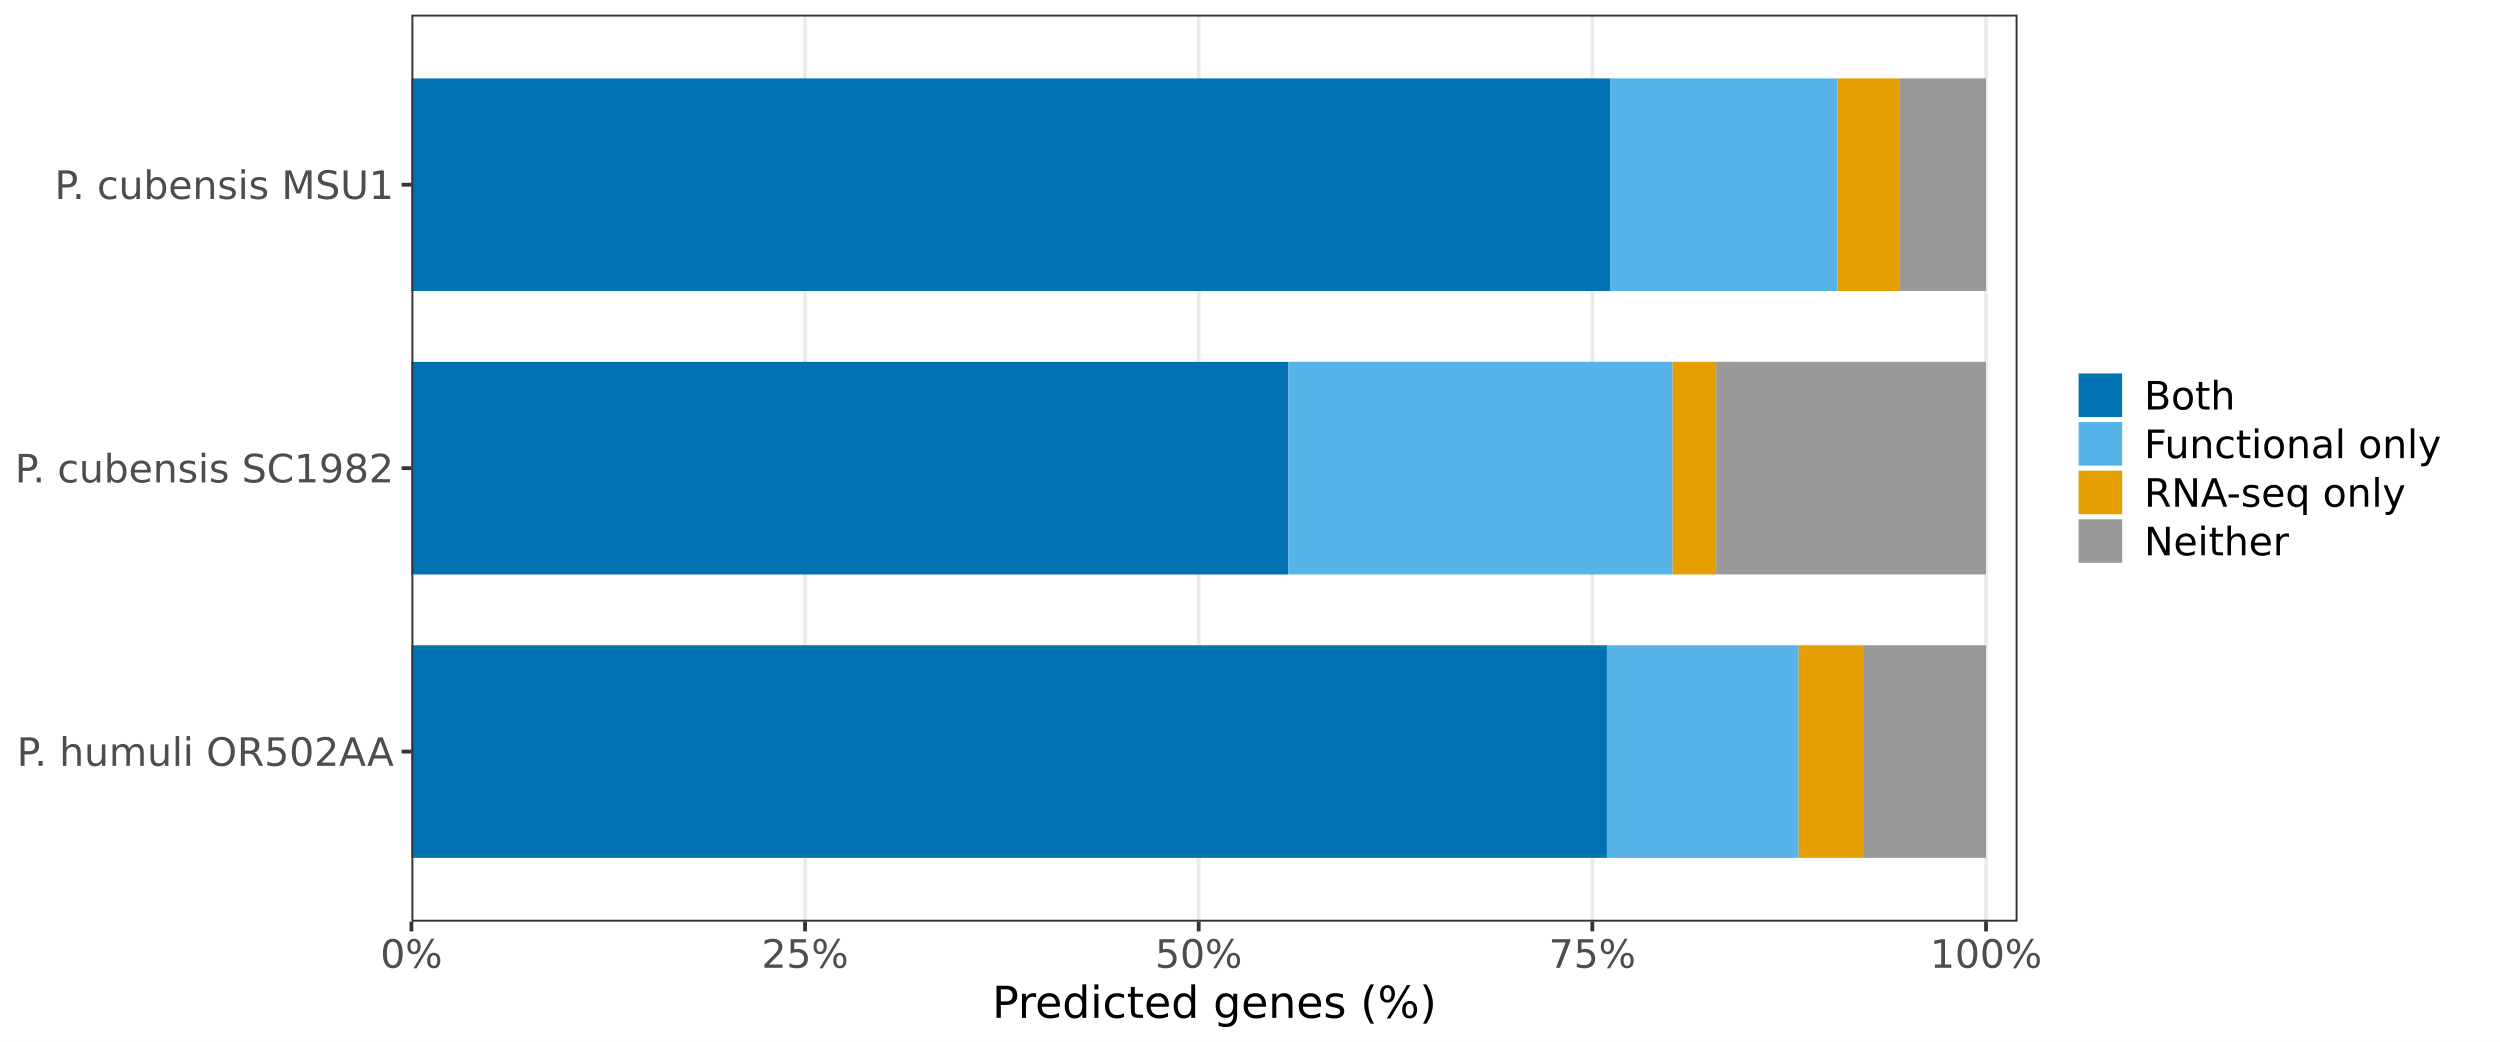
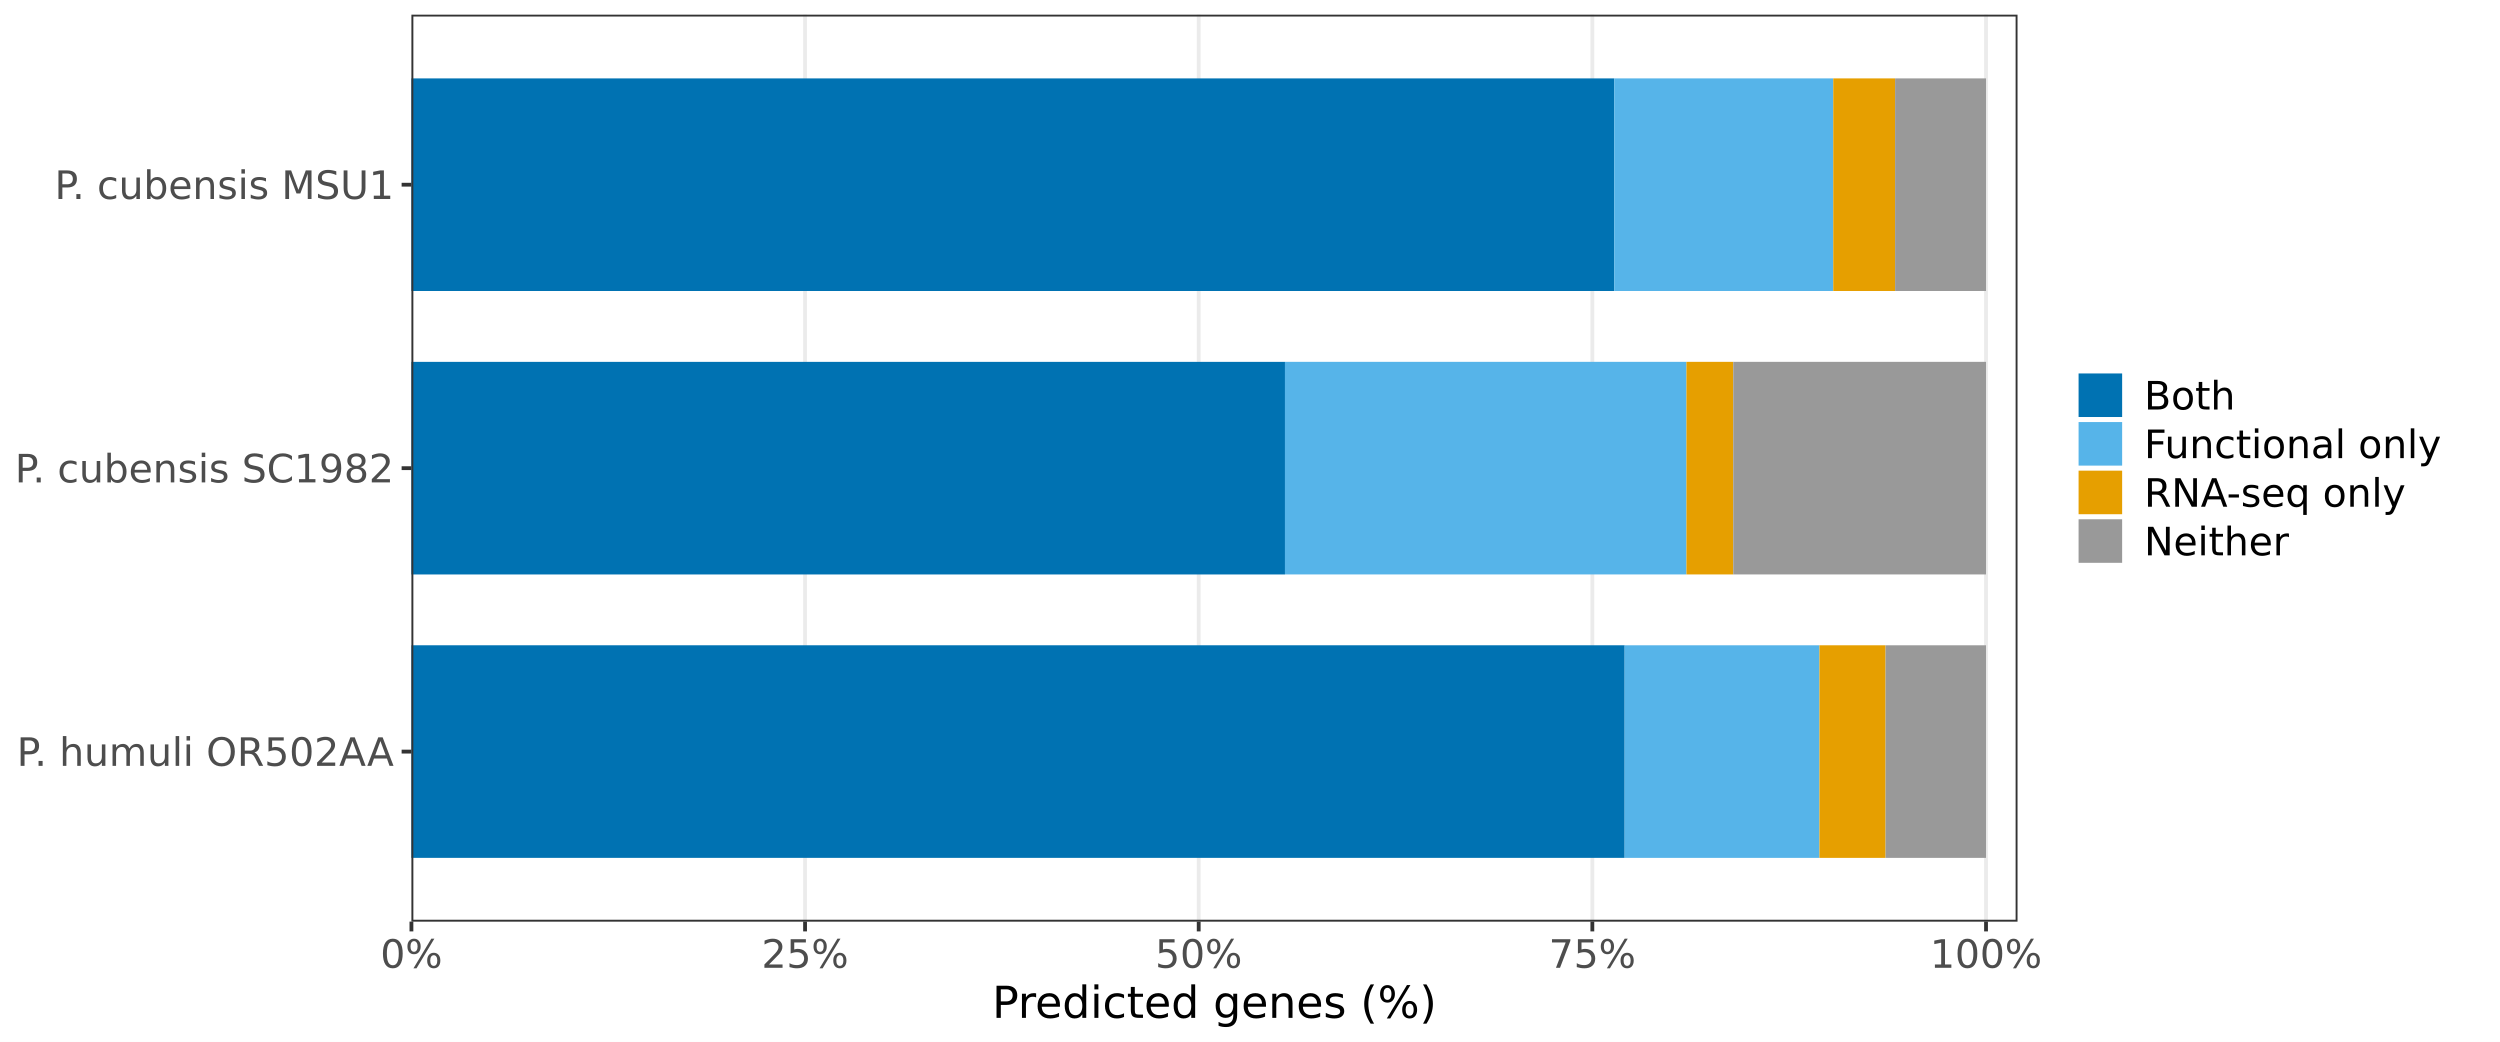
<svg xmlns="http://www.w3.org/2000/svg" width="510.24pt" height="212.60pt" viewBox="0 0 510.24 212.60">
  <g class="svglite">
    <defs>
      <style type="text/css">
    .svglite line, .svglite polyline, .svglite polygon, .svglite path, .svglite rect, .svglite circle {
      fill: none;
      stroke: #000000;
      stroke-linecap: round;
      stroke-linejoin: round;
      stroke-miterlimit: 10.00;
    }
    .svglite text {
      white-space: pre;
    }
    .svglite g.glyphgroup path {
      fill: inherit;
      stroke: none;
    }
  </style>
    </defs>
    <rect width="100%" height="100%" style="stroke: none; fill: #FFFFFF;" />
    <defs>
      <clipPath id="cpMC4wMHw1MTAuMjR8MC4wMHwyMTIuNjA=">
        <rect x="0.00" y="0.00" width="510.24" height="212.60" />
      </clipPath>
    </defs>
    <g clip-path="url(#cpMC4wMHw1MTAuMjR8MC4wMHwyMTIuNjA=)">
      <rect x="-0" y="0.00" width="510.24" height="212.60" style="stroke-width: 0.78; stroke: #FFFFFF; fill: #FFFFFF;" />
    </g>
    <defs>
      <clipPath id="cpODMuOTd8NDExLjc2fDIuOTl8MTg4LjEw">
        <rect x="83.97" y="2.99" width="327.80" height="185.12" />
      </clipPath>
    </defs>
    <g clip-path="url(#cpODMuOTd8NDExLjc2fDIuOTl8MTg4LjEw)">
      <rect x="83.97" y="2.99" width="327.80" height="185.12" style="stroke-width: 0.78; stroke: none; fill: #FFFFFF;" />
      <polyline points="83.97,188.10 83.97,2.99 " style="stroke-width: 0.78; stroke: #EBEBEB; stroke-linecap: butt;" />
      <polyline points="164.31,188.10 164.31,2.99 " style="stroke-width: 0.78; stroke: #EBEBEB; stroke-linecap: butt;" />
      <polyline points="244.65,188.10 244.65,2.99 " style="stroke-width: 0.78; stroke: #EBEBEB; stroke-linecap: butt;" />
      <polyline points="324.99,188.10 324.99,2.99 " style="stroke-width: 0.78; stroke: #EBEBEB; stroke-linecap: butt;" />
      <polyline points="405.34,188.10 405.34,2.99 " style="stroke-width: 0.78; stroke: #EBEBEB; stroke-linecap: butt;" />
-       <rect x="83.97" y="16.00" width="244.62" height="43.39" style="stroke-width: 0.78; stroke: none; stroke-linecap: butt; stroke-linejoin: miter; fill: #0072B2;" />
-       <rect x="328.59" y="16.00" width="46.41" height="43.39" style="stroke-width: 0.78; stroke: none; stroke-linecap: butt; stroke-linejoin: miter; fill: #56B4E9;" />
-       <rect x="375.00" y="16.00" width="12.77" height="43.39" style="stroke-width: 0.78; stroke: none; stroke-linecap: butt; stroke-linejoin: miter; fill: #E69F00;" />
-       <rect x="387.77" y="16.00" width="17.57" height="43.39" style="stroke-width: 0.78; stroke: none; stroke-linecap: butt; stroke-linejoin: miter; fill: #999999;" />
-       <rect x="83.97" y="73.85" width="179.00" height="43.39" style="stroke-width: 0.78; stroke: none; stroke-linecap: butt; stroke-linejoin: miter; fill: #0072B2;" />
-       <rect x="262.97" y="73.85" width="78.41" height="43.39" style="stroke-width: 0.78; stroke: none; stroke-linecap: butt; stroke-linejoin: miter; fill: #56B4E9;" />
-       <rect x="341.38" y="73.85" width="8.89" height="43.39" style="stroke-width: 0.78; stroke: none; stroke-linecap: butt; stroke-linejoin: miter; fill: #E69F00;" />
-       <rect x="350.27" y="73.85" width="55.06" height="43.39" style="stroke-width: 0.78; stroke: none; stroke-linecap: butt; stroke-linejoin: miter; fill: #999999;" />
-       <rect x="83.97" y="131.70" width="244.00" height="43.39" style="stroke-width: 0.78; stroke: none; stroke-linecap: butt; stroke-linejoin: miter; fill: #0072B2;" />
-       <rect x="327.97" y="131.70" width="39.14" height="43.39" style="stroke-width: 0.78; stroke: none; stroke-linecap: butt; stroke-linejoin: miter; fill: #56B4E9;" />
-       <rect x="367.10" y="131.70" width="13.14" height="43.39" style="stroke-width: 0.78; stroke: none; stroke-linecap: butt; stroke-linejoin: miter; fill: #E69F00;" />
-       <rect x="380.25" y="131.70" width="25.09" height="43.39" style="stroke-width: 0.78; stroke: none; stroke-linecap: butt; stroke-linejoin: miter; fill: #999999;" />
+       <rect x="83.97" y="16.00" width="245.49" height="43.39" style="stroke-width: 0.78; stroke: none; stroke-linecap: butt; stroke-linejoin: miter; fill: #0072B2;" />
+       <rect x="329.46" y="16.00" width="44.70" height="43.39" style="stroke-width: 0.78; stroke: none; stroke-linecap: butt; stroke-linejoin: miter; fill: #56B4E9;" />
+       <rect x="374.16" y="16.00" width="12.62" height="43.39" style="stroke-width: 0.78; stroke: none; stroke-linecap: butt; stroke-linejoin: miter; fill: #E69F00;" />
+       <rect x="386.78" y="16.00" width="18.56" height="43.39" style="stroke-width: 0.78; stroke: none; stroke-linecap: butt; stroke-linejoin: miter; fill: #999999;" />
+       <rect x="83.97" y="73.85" width="178.29" height="43.39" style="stroke-width: 0.78; stroke: none; stroke-linecap: butt; stroke-linejoin: miter; fill: #0072B2;" />
+       <rect x="262.25" y="73.85" width="81.95" height="43.39" style="stroke-width: 0.78; stroke: none; stroke-linecap: butt; stroke-linejoin: miter; fill: #56B4E9;" />
+       <rect x="344.20" y="73.85" width="9.55" height="43.39" style="stroke-width: 0.78; stroke: none; stroke-linecap: butt; stroke-linejoin: miter; fill: #E69F00;" />
+       <rect x="353.75" y="73.85" width="51.59" height="43.39" style="stroke-width: 0.78; stroke: none; stroke-linecap: butt; stroke-linejoin: miter; fill: #999999;" />
+       <rect x="83.97" y="131.70" width="247.62" height="43.39" style="stroke-width: 0.78; stroke: none; stroke-linecap: butt; stroke-linejoin: miter; fill: #0072B2;" />
+       <rect x="331.58" y="131.70" width="39.76" height="43.39" style="stroke-width: 0.78; stroke: none; stroke-linecap: butt; stroke-linejoin: miter; fill: #56B4E9;" />
+       <rect x="371.34" y="131.70" width="13.50" height="43.39" style="stroke-width: 0.78; stroke: none; stroke-linecap: butt; stroke-linejoin: miter; fill: #E69F00;" />
+       <rect x="384.84" y="131.70" width="20.50" height="43.39" style="stroke-width: 0.78; stroke: none; stroke-linecap: butt; stroke-linejoin: miter; fill: #999999;" />
      <rect x="83.97" y="2.99" width="327.80" height="185.12" style="stroke-width: 0.78; stroke: #333333;" />
    </g>
    <g clip-path="url(#cpMC4wMHw1MTAuMjR8MC4wMHwyMTIuNjA=)">
      <text x="80.38" y="156.31" text-anchor="end" style="font-size: 8.00px;fill: #4D4D4D; font-family: &quot;DejaVu Sans&quot;;" textLength="76.98px" lengthAdjust="spacingAndGlyphs">P. humuli OR502AA</text>
      <text x="80.38" y="98.46" text-anchor="end" style="font-size: 8.00px;fill: #4D4D4D; font-family: &quot;DejaVu Sans&quot;;" textLength="77.39px" lengthAdjust="spacingAndGlyphs">P. cubensis SC1982</text>
      <text x="80.38" y="40.61" text-anchor="end" style="font-size: 8.00px;fill: #4D4D4D; font-family: &quot;DejaVu Sans&quot;;" textLength="69.28px" lengthAdjust="spacingAndGlyphs">P. cubensis MSU1</text>
      <polyline points="81.97,153.40 83.97,153.40 " style="stroke-width: 0.78; stroke: #333333; stroke-linecap: butt;" />
      <polyline points="81.97,95.55 83.97,95.55 " style="stroke-width: 0.78; stroke: #333333; stroke-linecap: butt;" />
      <polyline points="81.97,37.70 83.97,37.70 " style="stroke-width: 0.78; stroke: #333333; stroke-linecap: butt;" />
      <polyline points="83.97,190.10 83.97,188.10 " style="stroke-width: 0.78; stroke: #333333; stroke-linecap: butt;" />
      <polyline points="164.31,190.10 164.31,188.10 " style="stroke-width: 0.78; stroke: #333333; stroke-linecap: butt;" />
      <polyline points="244.65,190.10 244.65,188.10 " style="stroke-width: 0.78; stroke: #333333; stroke-linecap: butt;" />
      <polyline points="324.99,190.10 324.99,188.10 " style="stroke-width: 0.78; stroke: #333333; stroke-linecap: butt;" />
      <polyline points="405.34,190.10 405.34,188.10 " style="stroke-width: 0.78; stroke: #333333; stroke-linecap: butt;" />
      <text x="83.97" y="197.52" text-anchor="middle" style="font-size: 8.00px;fill: #4D4D4D; font-family: &quot;DejaVu Sans&quot;;" textLength="12.70px" lengthAdjust="spacingAndGlyphs">0%</text>
      <text x="164.31" y="197.52" text-anchor="middle" style="font-size: 8.00px;fill: #4D4D4D; font-family: &quot;DejaVu Sans&quot;;" textLength="17.80px" lengthAdjust="spacingAndGlyphs">25%</text>
      <text x="244.65" y="197.52" text-anchor="middle" style="font-size: 8.00px;fill: #4D4D4D; font-family: &quot;DejaVu Sans&quot;;" textLength="17.80px" lengthAdjust="spacingAndGlyphs">50%</text>
      <text x="324.99" y="197.52" text-anchor="middle" style="font-size: 8.00px;fill: #4D4D4D; font-family: &quot;DejaVu Sans&quot;;" textLength="17.80px" lengthAdjust="spacingAndGlyphs">75%</text>
      <text x="405.34" y="197.52" text-anchor="middle" style="font-size: 8.00px;fill: #4D4D4D; font-family: &quot;DejaVu Sans&quot;;" textLength="22.89px" lengthAdjust="spacingAndGlyphs">100%</text>
      <text x="247.86" y="207.74" text-anchor="middle" style="font-size: 9.00px; font-family: &quot;DejaVu Sans&quot;;" textLength="90.72px" lengthAdjust="spacingAndGlyphs">Predicted genes (%)</text>
      <rect x="419.73" y="71.72" width="82.53" height="47.66" style="stroke-width: 0.78; stroke: none; fill: #FFFFFF;" />
      <rect x="423.72" y="75.70" width="9.92" height="9.92" style="stroke-width: 0.78; stroke: none; fill: #FFFFFF;" />
      <rect x="424.23" y="76.22" width="8.89" height="8.89" style="stroke-width: 0.78; stroke: none; stroke-linecap: butt; stroke-linejoin: miter; fill: #0072B2;" />
      <rect x="423.72" y="85.63" width="9.92" height="9.92" style="stroke-width: 0.78; stroke: none; fill: #FFFFFF;" />
      <rect x="424.23" y="86.14" width="8.89" height="8.89" style="stroke-width: 0.78; stroke: none; stroke-linecap: butt; stroke-linejoin: miter; fill: #56B4E9;" />
      <rect x="423.72" y="95.55" width="9.92" height="9.92" style="stroke-width: 0.78; stroke: none; fill: #FFFFFF;" />
      <rect x="424.23" y="96.06" width="8.89" height="8.89" style="stroke-width: 0.78; stroke: none; stroke-linecap: butt; stroke-linejoin: miter; fill: #E69F00;" />
      <rect x="423.72" y="105.47" width="9.92" height="9.92" style="stroke-width: 0.78; stroke: none; fill: #FFFFFF;" />
      <rect x="424.23" y="105.98" width="8.89" height="8.89" style="stroke-width: 0.78; stroke: none; stroke-linecap: butt; stroke-linejoin: miter; fill: #999999;" />
      <text x="437.62" y="83.58" style="font-size: 8.00px; font-family: &quot;DejaVu Sans&quot;;" textLength="18.59px" lengthAdjust="spacingAndGlyphs">Both</text>
      <text x="437.62" y="93.50" style="font-size: 8.00px; font-family: &quot;DejaVu Sans&quot;;" textLength="60.66px" lengthAdjust="spacingAndGlyphs">Functional only</text>
      <text x="437.62" y="103.42" style="font-size: 8.00px; font-family: &quot;DejaVu Sans&quot;;" textLength="53.38px" lengthAdjust="spacingAndGlyphs">RNA-seq only</text>
      <text x="437.62" y="113.34" style="font-size: 8.00px; font-family: &quot;DejaVu Sans&quot;;" textLength="29.56px" lengthAdjust="spacingAndGlyphs">Neither</text>
    </g>
  </g>
</svg>
